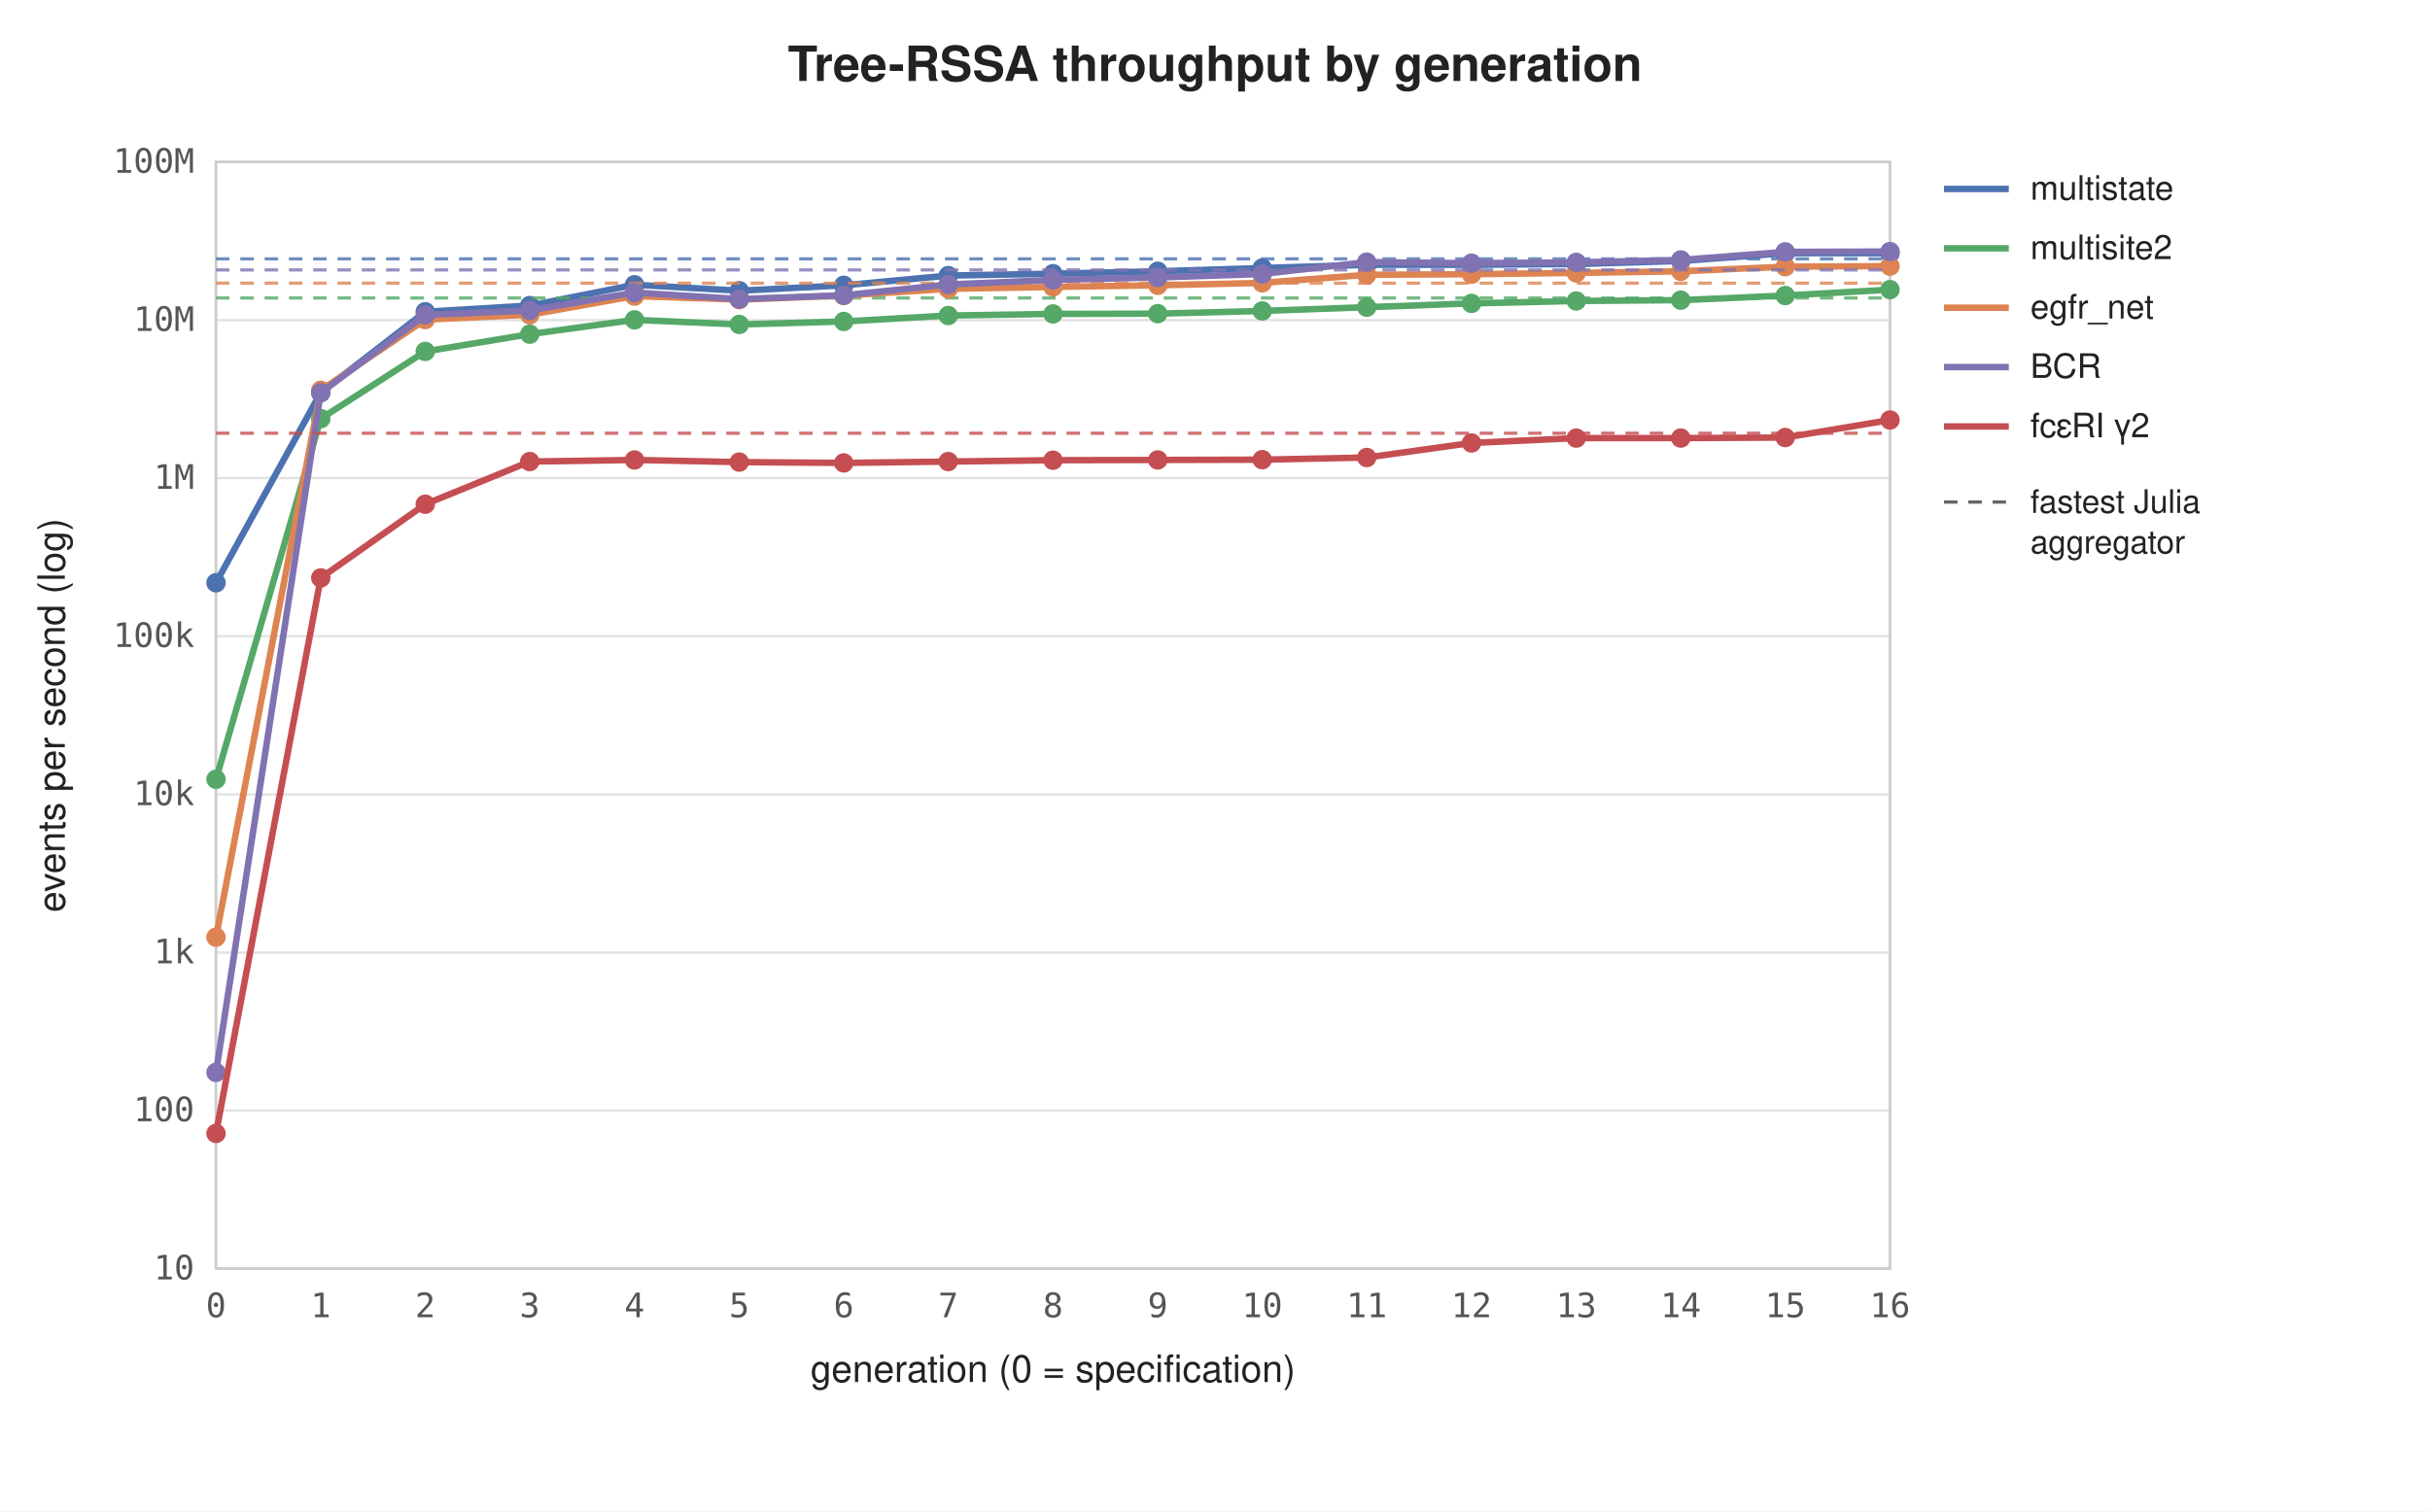
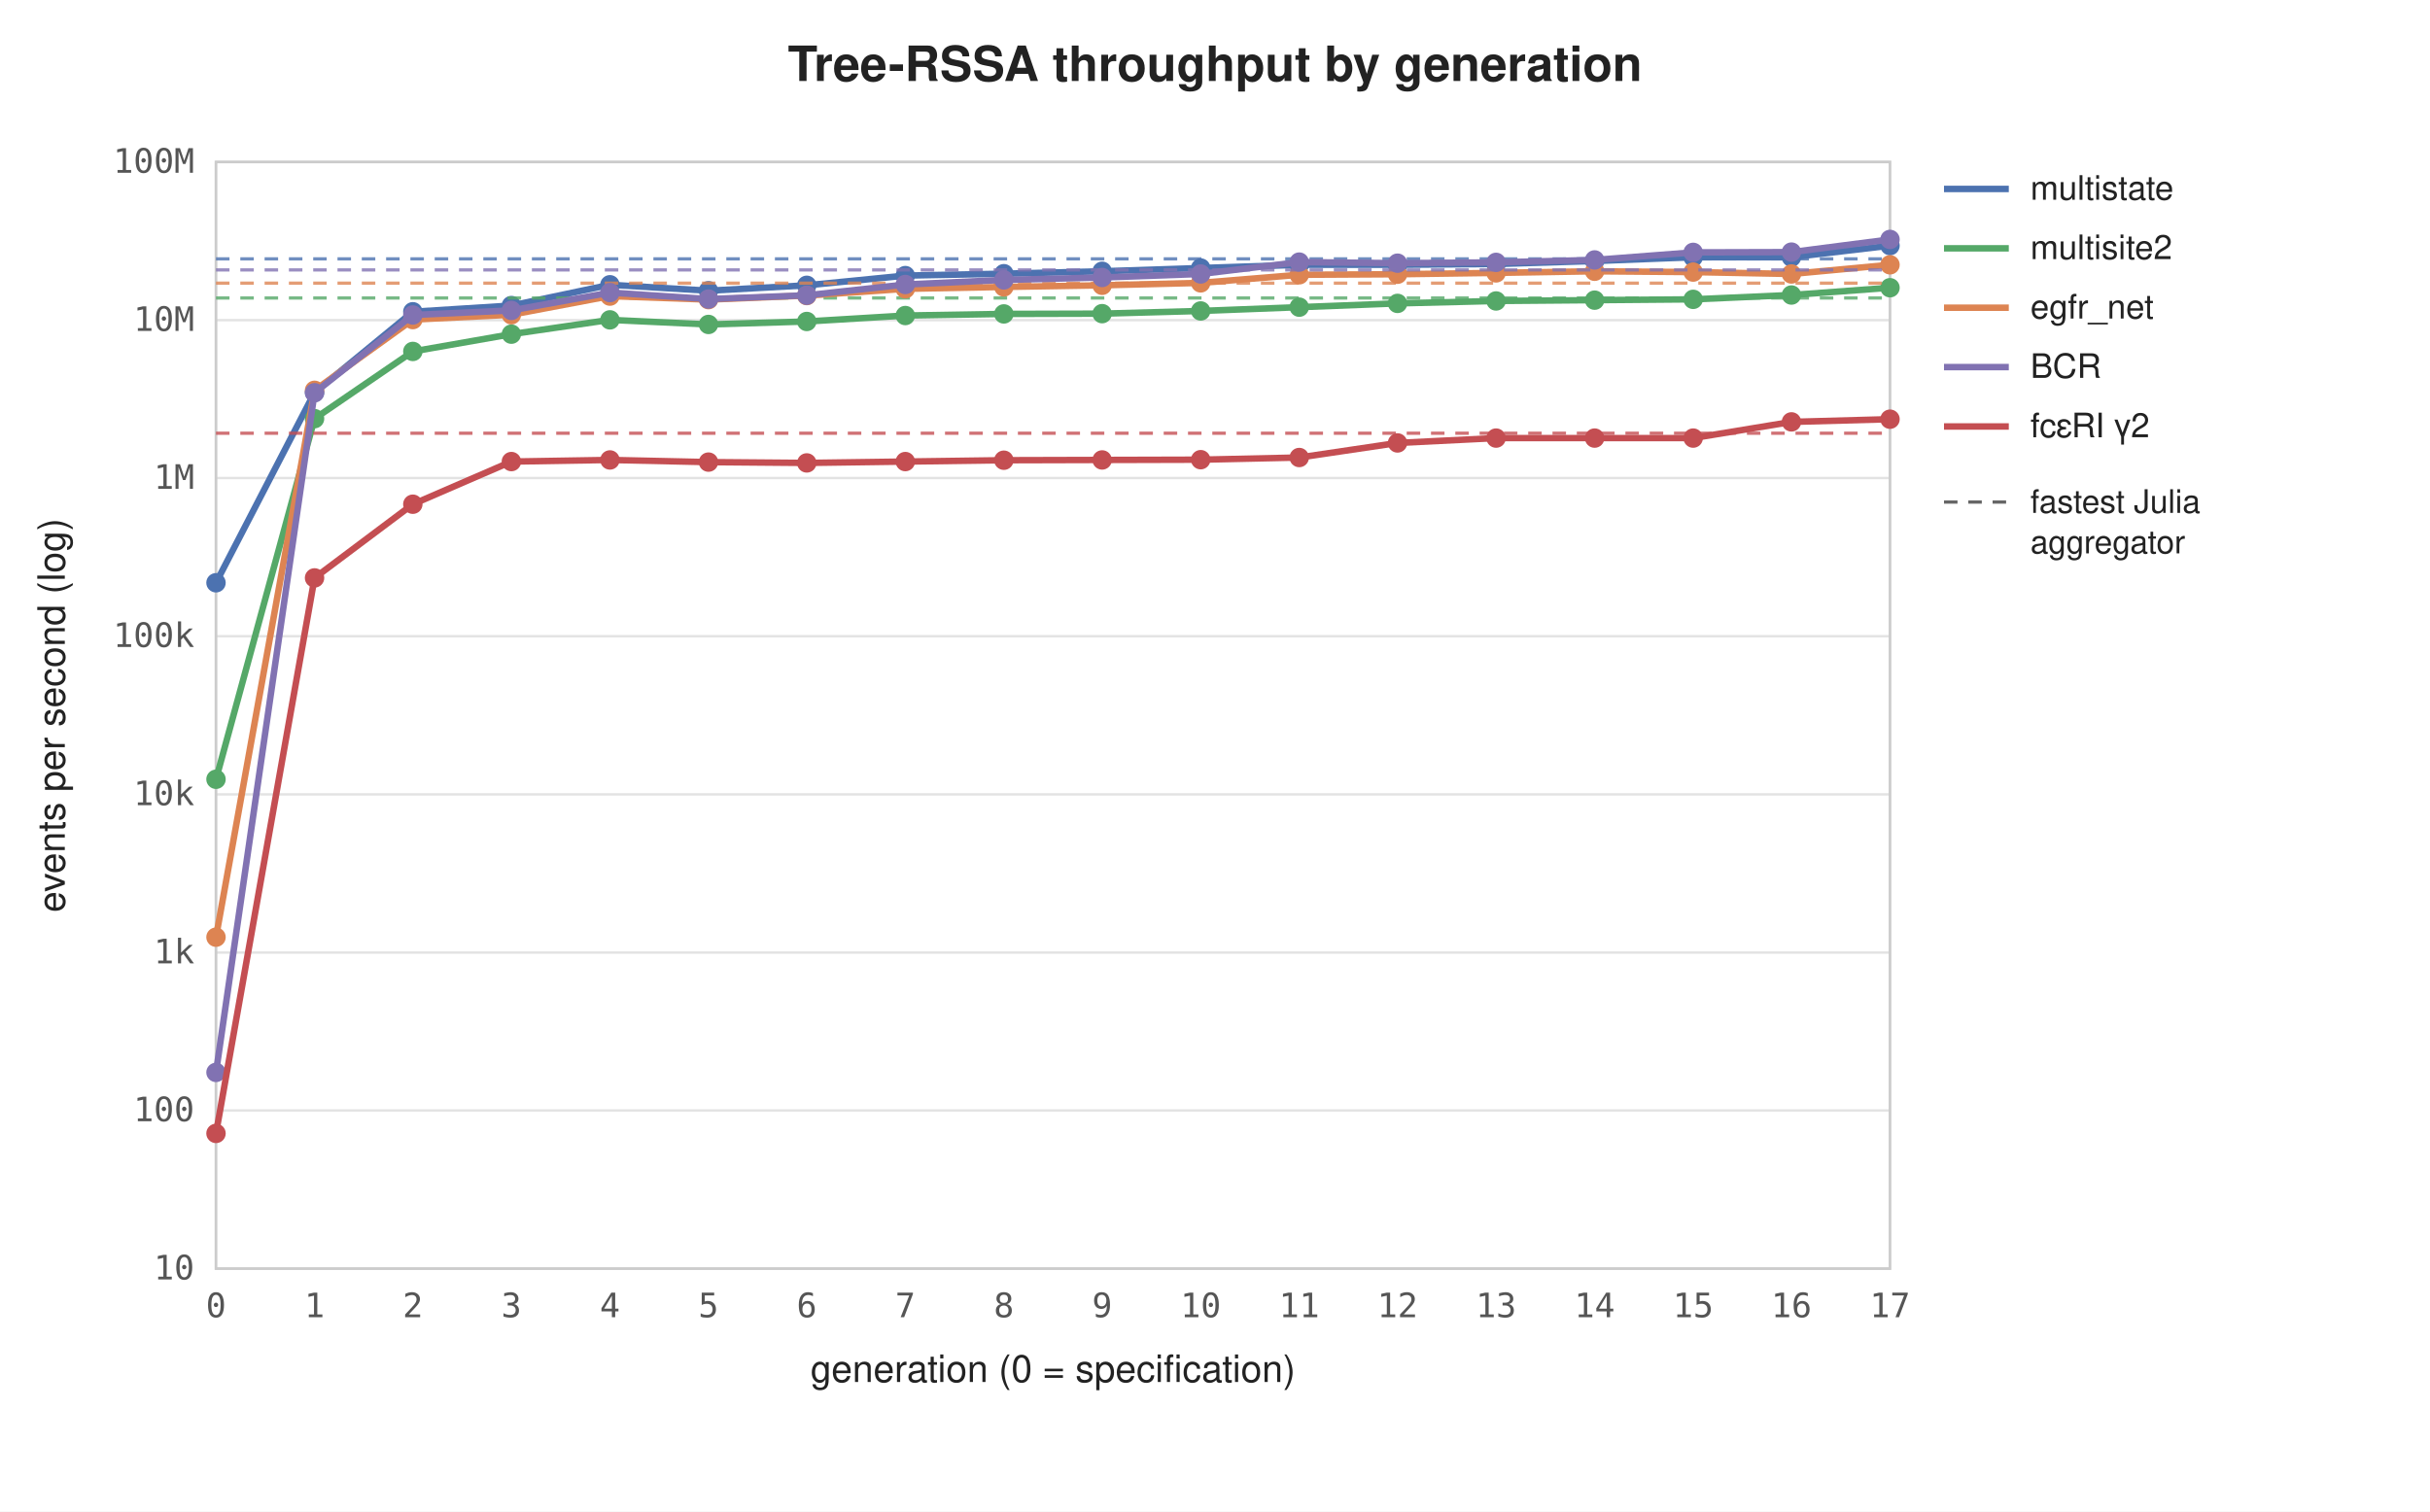
<svg xmlns="http://www.w3.org/2000/svg" viewBox="0 0 900 560" font-family="Helvetica, Arial, sans-serif">
  <rect width="900" height="560" fill="#ffffff" />
  <text x="450.0" y="30" text-anchor="middle" font-size="18" font-weight="bold" fill="#222">Tree-RSSA throughput by generation</text>
  <g stroke="#e3e3e3" stroke-width="0.9">
    <line x1="80" x2="700" y1="470.0" y2="470.0" />
    <line x1="80" x2="700" y1="411.4" y2="411.4" />
    <line x1="80" x2="700" y1="352.9" y2="352.9" />
    <line x1="80" x2="700" y1="294.3" y2="294.3" />
    <line x1="80" x2="700" y1="235.7" y2="235.7" />
    <line x1="80" x2="700" y1="177.1" y2="177.1" />
    <line x1="80" x2="700" y1="118.6" y2="118.6" />
    <line x1="80" x2="700" y1="60.0" y2="60.0" />
  </g>
  <g font-size="12.5" fill="#555" font-family="Menlo, Consolas, monospace">
    <text x="72" y="474.0" text-anchor="end">10</text>
    <text x="72" y="415.4" text-anchor="end">100</text>
    <text x="72" y="356.9" text-anchor="end">1k</text>
    <text x="72" y="298.3" text-anchor="end">10k</text>
    <text x="72" y="239.7" text-anchor="end">100k</text>
    <text x="72" y="181.1" text-anchor="end">1M</text>
    <text x="72" y="122.6" text-anchor="end">10M</text>
    <text x="72" y="64.0" text-anchor="end">100M</text>
    <text x="80.0" y="488" text-anchor="middle">0</text>
-     <text x="118.8" y="488" text-anchor="middle">1</text>
-     <text x="157.5" y="488" text-anchor="middle">2</text>
-     <text x="196.2" y="488" text-anchor="middle">3</text>
-     <text x="235.0" y="488" text-anchor="middle">4</text>
-     <text x="273.8" y="488" text-anchor="middle">5</text>
-     <text x="312.5" y="488" text-anchor="middle">6</text>
-     <text x="351.2" y="488" text-anchor="middle">7</text>
-     <text x="390.0" y="488" text-anchor="middle">8</text>
-     <text x="428.8" y="488" text-anchor="middle">9</text>
-     <text x="467.5" y="488" text-anchor="middle">10</text>
-     <text x="506.2" y="488" text-anchor="middle">11</text>
-     <text x="545.0" y="488" text-anchor="middle">12</text>
-     <text x="583.8" y="488" text-anchor="middle">13</text>
-     <text x="622.5" y="488" text-anchor="middle">14</text>
-     <text x="661.2" y="488" text-anchor="middle">15</text>
-     <text x="700.0" y="488" text-anchor="middle">16</text>
+     <text x="116.5" y="488" text-anchor="middle">1</text>
+     <text x="152.9" y="488" text-anchor="middle">2</text>
+     <text x="189.4" y="488" text-anchor="middle">3</text>
+     <text x="225.9" y="488" text-anchor="middle">4</text>
+     <text x="262.4" y="488" text-anchor="middle">5</text>
+     <text x="298.8" y="488" text-anchor="middle">6</text>
+     <text x="335.3" y="488" text-anchor="middle">7</text>
+     <text x="371.8" y="488" text-anchor="middle">8</text>
+     <text x="408.2" y="488" text-anchor="middle">9</text>
+     <text x="444.7" y="488" text-anchor="middle">10</text>
+     <text x="481.2" y="488" text-anchor="middle">11</text>
+     <text x="517.6" y="488" text-anchor="middle">12</text>
+     <text x="554.1" y="488" text-anchor="middle">13</text>
+     <text x="590.6" y="488" text-anchor="middle">14</text>
+     <text x="627.1" y="488" text-anchor="middle">15</text>
+     <text x="663.5" y="488" text-anchor="middle">16</text>
+     <text x="700.0" y="488" text-anchor="middle">17</text>
  </g>
  <rect x="80" y="60" width="620" height="410" fill="none" stroke="#cccccc" />
  <text x="390.0" y="512" text-anchor="middle" font-size="14" fill="#222">generation (0 = specification)</text>
  <text transform="translate(24 265.0) rotate(-90)" text-anchor="middle" font-size="14" fill="#222">events per second (log)</text>
-   <path d="M80.0,215.9L118.8,145.4L157.5,115.5L196.2,113.2L235.0,105.5L273.8,107.7L312.5,105.7L351.2,102.1L390.0,101.4L428.8,100.5L467.5,99.3L506.2,98.1L545.0,98.1L583.8,97.8L622.5,96.7L661.2,93.8L700.0,93.8" fill="none" stroke="#4c72b0" stroke-width="2.4" />
+   <path d="M80.0,215.9L116.5,145.4L152.9,115.5L189.4,113.2L225.9,105.5L262.4,107.7L298.8,105.7L335.3,102.1L371.8,101.4L408.2,100.5L444.7,99.3L481.2,98.1L517.6,98.1L554.1,97.8L590.6,96.7L627.1,95.3L663.5,95.3L700.0,91.0" fill="none" stroke="#4c72b0" stroke-width="2.4" />
  <circle cx="80.0" cy="215.9" r="3.6" fill="#4c72b0" />
-   <circle cx="118.8" cy="145.4" r="3.6" fill="#4c72b0" />
-   <circle cx="157.5" cy="115.5" r="3.6" fill="#4c72b0" />
-   <circle cx="196.2" cy="113.2" r="3.6" fill="#4c72b0" />
-   <circle cx="235.0" cy="105.5" r="3.6" fill="#4c72b0" />
-   <circle cx="273.8" cy="107.7" r="3.6" fill="#4c72b0" />
-   <circle cx="312.5" cy="105.7" r="3.6" fill="#4c72b0" />
-   <circle cx="351.2" cy="102.1" r="3.6" fill="#4c72b0" />
-   <circle cx="390.0" cy="101.4" r="3.6" fill="#4c72b0" />
-   <circle cx="428.8" cy="100.5" r="3.6" fill="#4c72b0" />
-   <circle cx="467.5" cy="99.3" r="3.6" fill="#4c72b0" />
-   <circle cx="506.2" cy="98.1" r="3.6" fill="#4c72b0" />
-   <circle cx="545.0" cy="98.1" r="3.6" fill="#4c72b0" />
-   <circle cx="583.8" cy="97.8" r="3.6" fill="#4c72b0" />
-   <circle cx="622.5" cy="96.7" r="3.6" fill="#4c72b0" />
-   <circle cx="661.2" cy="93.8" r="3.6" fill="#4c72b0" />
-   <circle cx="700.0" cy="93.8" r="3.6" fill="#4c72b0" />
+   <circle cx="116.5" cy="145.4" r="3.6" fill="#4c72b0" />
+   <circle cx="152.9" cy="115.5" r="3.6" fill="#4c72b0" />
+   <circle cx="189.4" cy="113.2" r="3.6" fill="#4c72b0" />
+   <circle cx="225.9" cy="105.5" r="3.6" fill="#4c72b0" />
+   <circle cx="262.4" cy="107.7" r="3.6" fill="#4c72b0" />
+   <circle cx="298.8" cy="105.7" r="3.6" fill="#4c72b0" />
+   <circle cx="335.3" cy="102.1" r="3.6" fill="#4c72b0" />
+   <circle cx="371.8" cy="101.4" r="3.6" fill="#4c72b0" />
+   <circle cx="408.2" cy="100.5" r="3.6" fill="#4c72b0" />
+   <circle cx="444.7" cy="99.3" r="3.6" fill="#4c72b0" />
+   <circle cx="481.2" cy="98.1" r="3.6" fill="#4c72b0" />
+   <circle cx="517.6" cy="98.1" r="3.6" fill="#4c72b0" />
+   <circle cx="554.1" cy="97.8" r="3.6" fill="#4c72b0" />
+   <circle cx="590.6" cy="96.7" r="3.6" fill="#4c72b0" />
+   <circle cx="627.1" cy="95.3" r="3.6" fill="#4c72b0" />
+   <circle cx="663.5" cy="95.3" r="3.6" fill="#4c72b0" />
+   <circle cx="700.0" cy="91.0" r="3.6" fill="#4c72b0" />
  <line x1="80" x2="700" y1="95.9" y2="95.9" stroke="#4c72b0" stroke-width="1.2" stroke-dasharray="5,4" opacity="0.8" />
  <line x1="720" x2="744" y1="70" y2="70" stroke="#4c72b0" stroke-width="2.4" />
  <text x="752" y="74" font-size="12.5" fill="#222">multistate</text>
-   <path d="M80.0,288.7L118.8,155.1L157.5,130.2L196.2,123.8L235.0,118.5L273.8,120.2L312.5,119.1L351.2,116.9L390.0,116.3L428.8,116.2L467.5,115.2L506.2,113.8L545.0,112.4L583.8,111.5L622.5,111.2L661.2,109.5L700.0,107.3" fill="none" stroke="#55a868" stroke-width="2.4" />
+   <path d="M80.0,288.7L116.5,155.1L152.9,130.2L189.4,123.8L225.9,118.5L262.4,120.2L298.8,119.1L335.3,116.9L371.8,116.3L408.2,116.2L444.7,115.2L481.2,113.8L517.6,112.4L554.1,111.5L590.6,111.2L627.1,110.9L663.5,109.3L700.0,106.6" fill="none" stroke="#55a868" stroke-width="2.4" />
  <circle cx="80.0" cy="288.7" r="3.6" fill="#55a868" />
-   <circle cx="118.8" cy="155.1" r="3.6" fill="#55a868" />
-   <circle cx="157.5" cy="130.2" r="3.6" fill="#55a868" />
-   <circle cx="196.2" cy="123.8" r="3.6" fill="#55a868" />
-   <circle cx="235.0" cy="118.5" r="3.6" fill="#55a868" />
-   <circle cx="273.8" cy="120.2" r="3.6" fill="#55a868" />
-   <circle cx="312.5" cy="119.1" r="3.6" fill="#55a868" />
-   <circle cx="351.2" cy="116.9" r="3.6" fill="#55a868" />
-   <circle cx="390.0" cy="116.3" r="3.6" fill="#55a868" />
-   <circle cx="428.8" cy="116.2" r="3.6" fill="#55a868" />
-   <circle cx="467.5" cy="115.2" r="3.6" fill="#55a868" />
-   <circle cx="506.2" cy="113.8" r="3.6" fill="#55a868" />
-   <circle cx="545.0" cy="112.4" r="3.6" fill="#55a868" />
-   <circle cx="583.8" cy="111.5" r="3.6" fill="#55a868" />
-   <circle cx="622.5" cy="111.2" r="3.6" fill="#55a868" />
-   <circle cx="661.2" cy="109.5" r="3.6" fill="#55a868" />
-   <circle cx="700.0" cy="107.3" r="3.6" fill="#55a868" />
+   <circle cx="116.5" cy="155.1" r="3.6" fill="#55a868" />
+   <circle cx="152.9" cy="130.2" r="3.6" fill="#55a868" />
+   <circle cx="189.4" cy="123.8" r="3.6" fill="#55a868" />
+   <circle cx="225.9" cy="118.5" r="3.6" fill="#55a868" />
+   <circle cx="262.4" cy="120.2" r="3.6" fill="#55a868" />
+   <circle cx="298.8" cy="119.1" r="3.6" fill="#55a868" />
+   <circle cx="335.3" cy="116.9" r="3.6" fill="#55a868" />
+   <circle cx="371.8" cy="116.3" r="3.6" fill="#55a868" />
+   <circle cx="408.2" cy="116.2" r="3.6" fill="#55a868" />
+   <circle cx="444.7" cy="115.2" r="3.6" fill="#55a868" />
+   <circle cx="481.2" cy="113.8" r="3.6" fill="#55a868" />
+   <circle cx="517.6" cy="112.4" r="3.6" fill="#55a868" />
+   <circle cx="554.1" cy="111.5" r="3.6" fill="#55a868" />
+   <circle cx="590.6" cy="111.2" r="3.6" fill="#55a868" />
+   <circle cx="627.1" cy="110.9" r="3.6" fill="#55a868" />
+   <circle cx="663.5" cy="109.3" r="3.6" fill="#55a868" />
+   <circle cx="700.0" cy="106.6" r="3.6" fill="#55a868" />
  <line x1="80" x2="700" y1="110.4" y2="110.4" stroke="#55a868" stroke-width="1.2" stroke-dasharray="5,4" opacity="0.8" />
  <line x1="720" x2="744" y1="92" y2="92" stroke="#55a868" stroke-width="2.4" />
  <text x="752" y="96" font-size="12.5" fill="#222">multisite2</text>
-   <path d="M80.0,347.2L118.8,144.6L157.5,118.4L196.2,116.6L235.0,109.7L273.8,111.0L312.5,109.5L351.2,107.0L390.0,106.3L428.8,105.7L467.5,104.8L506.2,101.8L545.0,101.6L583.8,101.1L622.5,100.5L661.2,98.8L700.0,98.6" fill="none" stroke="#dd8452" stroke-width="2.4" />
+   <path d="M80.0,347.2L116.5,144.6L152.9,118.4L189.4,116.6L225.9,109.7L262.4,111.0L298.8,109.5L335.3,107.0L371.8,106.3L408.2,105.7L444.7,104.8L481.2,101.8L517.6,101.6L554.1,101.1L590.6,100.5L627.1,100.8L663.5,101.5L700.0,98.1" fill="none" stroke="#dd8452" stroke-width="2.4" />
  <circle cx="80.0" cy="347.2" r="3.6" fill="#dd8452" />
-   <circle cx="118.8" cy="144.6" r="3.6" fill="#dd8452" />
-   <circle cx="157.5" cy="118.4" r="3.6" fill="#dd8452" />
-   <circle cx="196.2" cy="116.6" r="3.6" fill="#dd8452" />
-   <circle cx="235.0" cy="109.7" r="3.6" fill="#dd8452" />
-   <circle cx="273.8" cy="111.0" r="3.6" fill="#dd8452" />
-   <circle cx="312.5" cy="109.5" r="3.6" fill="#dd8452" />
-   <circle cx="351.2" cy="107.0" r="3.6" fill="#dd8452" />
-   <circle cx="390.0" cy="106.3" r="3.6" fill="#dd8452" />
-   <circle cx="428.8" cy="105.7" r="3.6" fill="#dd8452" />
-   <circle cx="467.5" cy="104.8" r="3.6" fill="#dd8452" />
-   <circle cx="506.2" cy="101.8" r="3.6" fill="#dd8452" />
-   <circle cx="545.0" cy="101.6" r="3.6" fill="#dd8452" />
-   <circle cx="583.8" cy="101.1" r="3.6" fill="#dd8452" />
-   <circle cx="622.5" cy="100.5" r="3.6" fill="#dd8452" />
-   <circle cx="661.2" cy="98.8" r="3.6" fill="#dd8452" />
-   <circle cx="700.0" cy="98.6" r="3.6" fill="#dd8452" />
+   <circle cx="116.5" cy="144.6" r="3.6" fill="#dd8452" />
+   <circle cx="152.9" cy="118.4" r="3.6" fill="#dd8452" />
+   <circle cx="189.4" cy="116.6" r="3.6" fill="#dd8452" />
+   <circle cx="225.9" cy="109.7" r="3.6" fill="#dd8452" />
+   <circle cx="262.4" cy="111.0" r="3.6" fill="#dd8452" />
+   <circle cx="298.8" cy="109.5" r="3.6" fill="#dd8452" />
+   <circle cx="335.3" cy="107.0" r="3.6" fill="#dd8452" />
+   <circle cx="371.8" cy="106.3" r="3.6" fill="#dd8452" />
+   <circle cx="408.2" cy="105.7" r="3.6" fill="#dd8452" />
+   <circle cx="444.7" cy="104.8" r="3.6" fill="#dd8452" />
+   <circle cx="481.2" cy="101.8" r="3.6" fill="#dd8452" />
+   <circle cx="517.6" cy="101.6" r="3.6" fill="#dd8452" />
+   <circle cx="554.1" cy="101.1" r="3.6" fill="#dd8452" />
+   <circle cx="590.6" cy="100.5" r="3.6" fill="#dd8452" />
+   <circle cx="627.1" cy="100.8" r="3.6" fill="#dd8452" />
+   <circle cx="663.5" cy="101.5" r="3.6" fill="#dd8452" />
+   <circle cx="700.0" cy="98.1" r="3.6" fill="#dd8452" />
  <line x1="80" x2="700" y1="104.9" y2="104.9" stroke="#dd8452" stroke-width="1.2" stroke-dasharray="5,4" opacity="0.8" />
  <line x1="720" x2="744" y1="114" y2="114" stroke="#dd8452" stroke-width="2.4" />
  <text x="752" y="118" font-size="12.5" fill="#222">egfr_net</text>
-   <path d="M80.0,397.3L118.8,145.5L157.5,116.7L196.2,115.0L235.0,108.4L273.8,110.8L312.5,109.4L351.2,105.4L390.0,103.7L428.8,102.8L467.5,101.5L506.2,97.1L545.0,97.5L583.8,97.2L622.5,96.3L661.2,93.3L700.0,93.2" fill="none" stroke="#8172b2" stroke-width="2.4" />
+   <path d="M80.0,397.3L116.5,145.5L152.9,116.7L189.4,115.0L225.9,108.4L262.4,110.8L298.8,109.4L335.3,105.4L371.8,103.7L408.2,102.8L444.7,101.5L481.2,97.1L517.6,97.5L554.1,97.2L590.6,96.3L627.1,93.5L663.5,93.4L700.0,88.7" fill="none" stroke="#8172b2" stroke-width="2.4" />
  <circle cx="80.0" cy="397.3" r="3.6" fill="#8172b2" />
-   <circle cx="118.8" cy="145.5" r="3.6" fill="#8172b2" />
-   <circle cx="157.5" cy="116.7" r="3.6" fill="#8172b2" />
-   <circle cx="196.2" cy="115.0" r="3.6" fill="#8172b2" />
-   <circle cx="235.0" cy="108.4" r="3.6" fill="#8172b2" />
-   <circle cx="273.8" cy="110.8" r="3.6" fill="#8172b2" />
-   <circle cx="312.5" cy="109.4" r="3.6" fill="#8172b2" />
-   <circle cx="351.2" cy="105.4" r="3.6" fill="#8172b2" />
-   <circle cx="390.0" cy="103.7" r="3.6" fill="#8172b2" />
-   <circle cx="428.8" cy="102.8" r="3.6" fill="#8172b2" />
-   <circle cx="467.5" cy="101.5" r="3.6" fill="#8172b2" />
-   <circle cx="506.2" cy="97.1" r="3.6" fill="#8172b2" />
-   <circle cx="545.0" cy="97.5" r="3.6" fill="#8172b2" />
-   <circle cx="583.8" cy="97.2" r="3.6" fill="#8172b2" />
-   <circle cx="622.5" cy="96.3" r="3.6" fill="#8172b2" />
-   <circle cx="661.2" cy="93.3" r="3.6" fill="#8172b2" />
-   <circle cx="700.0" cy="93.2" r="3.6" fill="#8172b2" />
+   <circle cx="116.5" cy="145.5" r="3.6" fill="#8172b2" />
+   <circle cx="152.9" cy="116.7" r="3.6" fill="#8172b2" />
+   <circle cx="189.4" cy="115.0" r="3.6" fill="#8172b2" />
+   <circle cx="225.9" cy="108.4" r="3.6" fill="#8172b2" />
+   <circle cx="262.4" cy="110.8" r="3.6" fill="#8172b2" />
+   <circle cx="298.8" cy="109.4" r="3.6" fill="#8172b2" />
+   <circle cx="335.3" cy="105.4" r="3.6" fill="#8172b2" />
+   <circle cx="371.8" cy="103.7" r="3.6" fill="#8172b2" />
+   <circle cx="408.2" cy="102.8" r="3.6" fill="#8172b2" />
+   <circle cx="444.7" cy="101.5" r="3.6" fill="#8172b2" />
+   <circle cx="481.2" cy="97.1" r="3.6" fill="#8172b2" />
+   <circle cx="517.6" cy="97.5" r="3.6" fill="#8172b2" />
+   <circle cx="554.1" cy="97.2" r="3.6" fill="#8172b2" />
+   <circle cx="590.6" cy="96.3" r="3.6" fill="#8172b2" />
+   <circle cx="627.1" cy="93.5" r="3.6" fill="#8172b2" />
+   <circle cx="663.5" cy="93.4" r="3.6" fill="#8172b2" />
+   <circle cx="700.0" cy="88.7" r="3.6" fill="#8172b2" />
  <line x1="80" x2="700" y1="100.0" y2="100.0" stroke="#8172b2" stroke-width="1.2" stroke-dasharray="5,4" opacity="0.8" />
  <line x1="720" x2="744" y1="136" y2="136" stroke="#8172b2" stroke-width="2.4" />
  <text x="752" y="140" font-size="12.5" fill="#222">BCR</text>
-   <path d="M80.0,419.9L118.8,214.1L157.5,186.8L196.2,171.0L235.0,170.4L273.8,171.2L312.5,171.5L351.2,171.0L390.0,170.5L428.8,170.4L467.5,170.3L506.2,169.5L545.0,164.1L583.8,162.3L622.5,162.3L661.2,162.1L700.0,155.6" fill="none" stroke="#c44e52" stroke-width="2.4" />
+   <path d="M80.0,419.9L116.5,214.1L152.9,186.8L189.4,171.0L225.9,170.4L262.4,171.2L298.8,171.5L335.3,171.0L371.8,170.5L408.2,170.4L444.7,170.3L481.2,169.5L517.6,164.1L554.1,162.3L590.6,162.3L627.1,162.3L663.5,156.3L700.0,155.3" fill="none" stroke="#c44e52" stroke-width="2.4" />
  <circle cx="80.0" cy="419.9" r="3.6" fill="#c44e52" />
-   <circle cx="118.8" cy="214.1" r="3.6" fill="#c44e52" />
-   <circle cx="157.5" cy="186.8" r="3.6" fill="#c44e52" />
-   <circle cx="196.2" cy="171.0" r="3.6" fill="#c44e52" />
-   <circle cx="235.0" cy="170.4" r="3.6" fill="#c44e52" />
-   <circle cx="273.8" cy="171.2" r="3.6" fill="#c44e52" />
-   <circle cx="312.5" cy="171.5" r="3.6" fill="#c44e52" />
-   <circle cx="351.2" cy="171.0" r="3.6" fill="#c44e52" />
-   <circle cx="390.0" cy="170.5" r="3.6" fill="#c44e52" />
-   <circle cx="428.8" cy="170.4" r="3.6" fill="#c44e52" />
-   <circle cx="467.5" cy="170.3" r="3.6" fill="#c44e52" />
-   <circle cx="506.2" cy="169.5" r="3.6" fill="#c44e52" />
-   <circle cx="545.0" cy="164.1" r="3.6" fill="#c44e52" />
-   <circle cx="583.8" cy="162.3" r="3.6" fill="#c44e52" />
-   <circle cx="622.5" cy="162.3" r="3.6" fill="#c44e52" />
-   <circle cx="661.2" cy="162.1" r="3.6" fill="#c44e52" />
-   <circle cx="700.0" cy="155.6" r="3.6" fill="#c44e52" />
+   <circle cx="116.5" cy="214.1" r="3.6" fill="#c44e52" />
+   <circle cx="152.9" cy="186.8" r="3.6" fill="#c44e52" />
+   <circle cx="189.4" cy="171.0" r="3.6" fill="#c44e52" />
+   <circle cx="225.9" cy="170.4" r="3.6" fill="#c44e52" />
+   <circle cx="262.4" cy="171.2" r="3.6" fill="#c44e52" />
+   <circle cx="298.8" cy="171.5" r="3.6" fill="#c44e52" />
+   <circle cx="335.3" cy="171.0" r="3.6" fill="#c44e52" />
+   <circle cx="371.8" cy="170.5" r="3.6" fill="#c44e52" />
+   <circle cx="408.2" cy="170.4" r="3.6" fill="#c44e52" />
+   <circle cx="444.7" cy="170.3" r="3.6" fill="#c44e52" />
+   <circle cx="481.2" cy="169.5" r="3.6" fill="#c44e52" />
+   <circle cx="517.6" cy="164.1" r="3.6" fill="#c44e52" />
+   <circle cx="554.1" cy="162.3" r="3.6" fill="#c44e52" />
+   <circle cx="590.6" cy="162.3" r="3.6" fill="#c44e52" />
+   <circle cx="627.1" cy="162.3" r="3.6" fill="#c44e52" />
+   <circle cx="663.5" cy="156.3" r="3.6" fill="#c44e52" />
+   <circle cx="700.0" cy="155.3" r="3.6" fill="#c44e52" />
  <line x1="80" x2="700" y1="160.5" y2="160.5" stroke="#c44e52" stroke-width="1.2" stroke-dasharray="5,4" opacity="0.8" />
  <line x1="720" x2="744" y1="158" y2="158" stroke="#c44e52" stroke-width="2.4" />
  <text x="752" y="162" font-size="12.5" fill="#222">fcεRI γ2</text>
  <line x1="720" x2="744" y1="186" y2="186" stroke="#666" stroke-width="1.2" stroke-dasharray="5,4" />
  <text x="752" y="190" font-size="12" fill="#222">fastest Julia</text>
  <text x="752" y="205" font-size="12" fill="#222">aggregator</text>
</svg>
